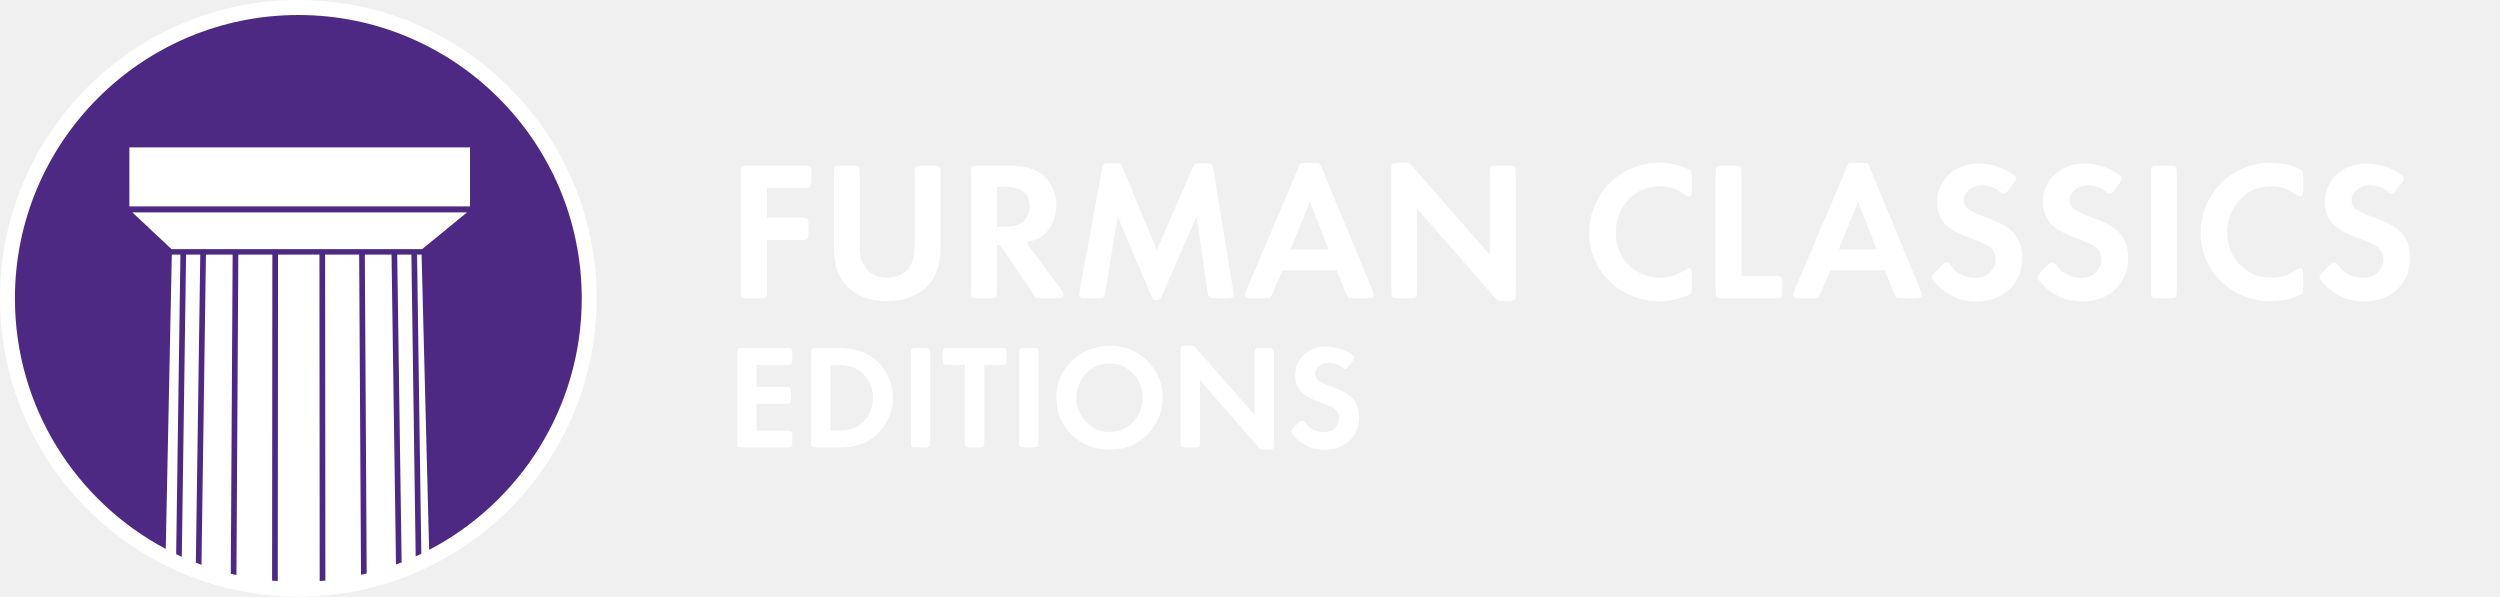
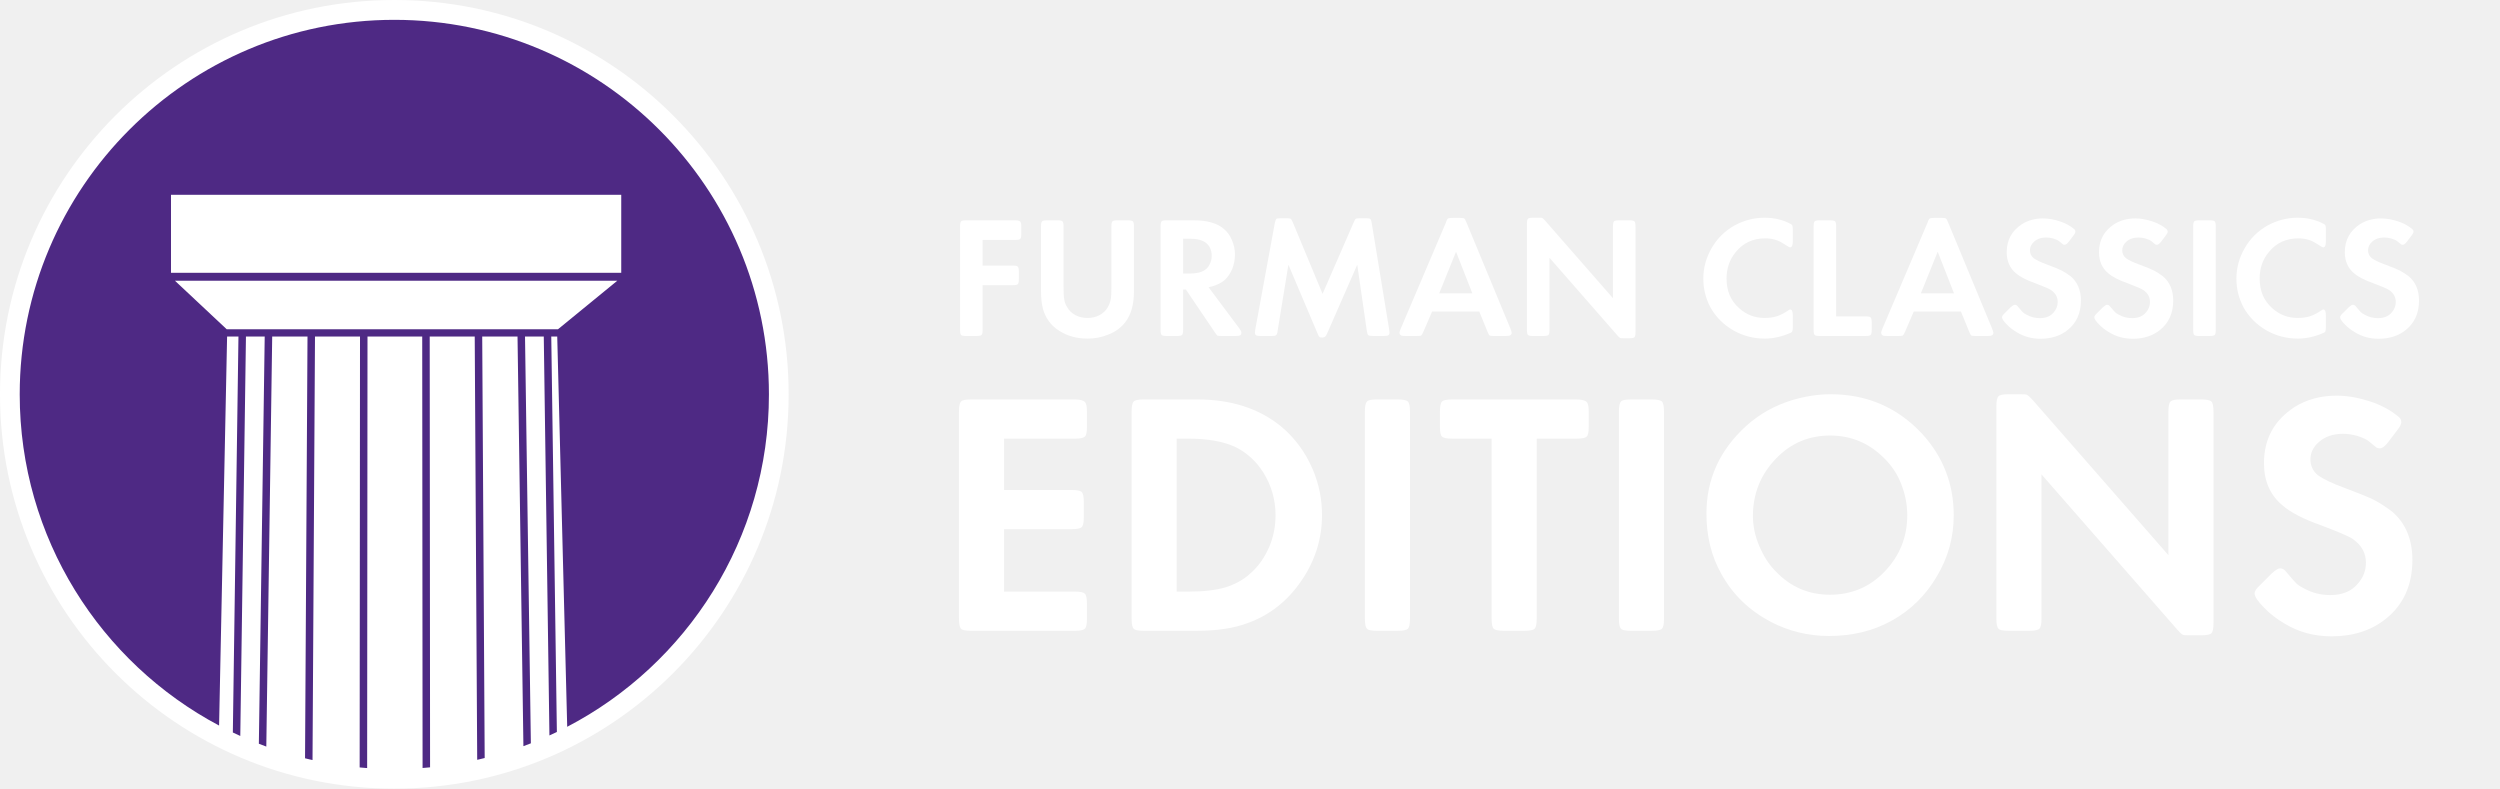
- <svg xmlns="http://www.w3.org/2000/svg" xmlns:xlink="http://www.w3.org/1999/xlink" width="100%" height="100%" viewBox="0 0 419 100" version="1.1" xml:space="preserve" style="fill-rule:evenodd;clip-rule:evenodd;stroke-linecap:round;stroke-linejoin:round;stroke-miterlimit:2;">
-   <a xlink:href="https://github.com/Furman-University-Editions" target="_blank">
-     <circle cx="50" cy="50" r="50" style="fill:#fff;" />
-     <g id="FUCLASSICS_logo_DORIC" transform="matrix(0.19,0,0,0.19,50,50)">
-       <g transform="matrix(1,0,0,1,-250,-250)">
-         <clipPath id="_clip1">
-           <rect x="0" y="0" width="500" height="500" />
-         </clipPath>
-         <g clip-path="url(#_clip1)">
+ <svg xmlns="http://www.w3.org/2000/svg" width="100%" height="100%" viewBox="0 0 317 100" version="1.1" xml:space="preserve" style="fill-rule:evenodd;clip-rule:evenodd;stroke-linecap:round;stroke-linejoin:round;stroke-miterlimit:2;">
+   <circle cx="50" cy="50" r="50" style="fill:#fff;" />
+   <g id="FUCLASSICS_logo_DORIC" transform="matrix(0.19,0,0,0.19,50,50)">
+     <g transform="matrix(1,0,0,1,-250,-250)">
+       <clipPath id="_clip1">
+         <rect x="0" y="0" width="500" height="500" />
+       </clipPath>
+       <g clip-path="url(#_clip1)">
+         <g>
          <g>
-             <g>
-               <clipPath id="_clip2">
-                 <path d="M250,0.08C387.979,0.08 500,112.101 500,250.08C500,388.059 387.979,500.08 250,500.08C112.021,500.08 0,388.059 0,250.08C0,112.101 112.021,0.08 250,0.08Z" />
-               </clipPath>
-               <g clip-path="url(#_clip2)">
-                 <path d="M334.72,211.4L338.687,487.306M306.16,211.4L307.84,499.34M271.12,211.4L271.36,503.92M352.24,211.4L356.08,482.316M166,211.4L162.033,487.306M194.56,211.4L192.88,499.34M229.6,211.4L229.36,503.92M148.48,211.4L144.64,482.316" style="fill:#4e2984;" />
-                 <path d="M334.72,211.4L338.687,487.306M306.16,211.4L307.84,499.34M271.12,211.4L271.36,503.92M352.24,211.4L356.08,482.316M166,211.4L162.033,487.306M194.56,211.4L192.88,499.34M229.6,211.4L229.36,503.92M148.48,211.4L144.64,482.316" style="fill:none;stroke:#4e2984;stroke-width:5px;" />
-               </g>
+             <clipPath id="_clip2">
+               <path d="M250,0.08C387.979,0.08 500,112.101 500,250.08C500,388.059 387.979,500.08 250,500.08C112.021,500.08 0,388.059 0,250.08C0,112.101 112.021,0.08 250,0.08Z" />
+             </clipPath>
+             <g clip-path="url(#_clip2)">
+               <path d="M334.72,211.4L338.687,487.306M306.16,211.4L307.84,499.34M271.12,211.4L271.36,503.92M352.24,211.4L356.08,482.316M166,211.4L162.033,487.306M194.56,211.4L192.88,499.34M229.6,211.4L229.36,503.92M148.48,211.4L144.64,482.316" style="fill:#4e2984;" />
+               <path d="M334.72,211.4L338.687,487.306M306.16,211.4L307.84,499.34M271.12,211.4L271.36,503.92M352.24,211.4L356.08,482.316M166,211.4L162.033,487.306M194.56,211.4L192.88,499.34M229.6,211.4L229.36,503.92M148.48,211.4L144.64,482.316" style="fill:none;stroke:#4e2984;stroke-width:5px;" />
            </g>
-             <path d="M133.05,471.055C53.934,429.062 0,345.82 0,250.08C0,112.101 112.021,0.08 250,0.08C387.979,0.08 500,112.101 500,250.08C500,346.454 445.35,430.164 365.375,471.884L358.72,211.424L138.4,211.424L133.05,471.055ZM398.8,174.2L103.6,174.2L138.16,206.6L359.2,206.6L398.8,174.2ZM401.44,116.84L100.96,116.84L100.96,168.92L401.44,168.92L401.44,116.84Z" style="fill:#4e2984;" />
          </g>
+           <path d="M133.05,471.055C53.934,429.062 0,345.82 0,250.08C0,112.101 112.021,0.08 250,0.08C387.979,0.08 500,112.101 500,250.08C500,346.454 445.35,430.164 365.375,471.884L358.72,211.424L138.4,211.424L133.05,471.055ZM398.8,174.2L103.6,174.2L138.16,206.6L359.2,206.6L398.8,174.2ZM401.44,116.84L100.96,116.84L100.96,168.92L401.44,168.92L401.44,116.84Z" style="fill:#4e2984;" />
        </g>
      </g>
    </g>
-   </a>
-   <g transform="matrix(1,0,0,1,-1.36336,8.01628)">
-     <g transform="matrix(33.3333,0,0,33.3333,123,41.9837)">
+   </g>
+   <g transform="matrix(1.05544,0,0,1.05544,-11.6087,-8.2999)">
+     <g transform="matrix(20.8333,0,0,20.8333,124.736,48.2297)">
      <path d="M0.207,-0.554L0.207,-0.406L0.381,-0.406C0.397,-0.406 0.406,-0.404 0.41,-0.4C0.414,-0.396 0.416,-0.386 0.416,-0.371L0.416,-0.328C0.416,-0.312 0.414,-0.303 0.41,-0.299C0.406,-0.295 0.397,-0.293 0.381,-0.293L0.207,-0.293L0.207,-0.034C0.207,-0.019 0.205,-0.01 0.201,-0.006C0.197,-0.002 0.187,0 0.172,0L0.111,0C0.096,0 0.086,-0.002 0.083,-0.006C0.079,-0.01 0.077,-0.019 0.077,-0.034L0.077,-0.632C0.077,-0.647 0.079,-0.657 0.083,-0.661C0.086,-0.665 0.096,-0.667 0.111,-0.667L0.396,-0.667C0.41,-0.667 0.42,-0.664 0.424,-0.66C0.428,-0.656 0.43,-0.647 0.43,-0.632L0.43,-0.588C0.43,-0.573 0.428,-0.563 0.424,-0.56C0.42,-0.556 0.411,-0.554 0.396,-0.554L0.207,-0.554Z" style="fill:#fff;fill-rule:nonzero;" />
    </g>
-     <g transform="matrix(33.3333,0,0,33.3333,138.56,41.9837)">
+     <g transform="matrix(20.8333,0,0,20.8333,134.461,48.2297)">
      <path d="M0.207,-0.632L0.207,-0.285C0.207,-0.251 0.208,-0.226 0.211,-0.211C0.213,-0.195 0.219,-0.18 0.228,-0.166C0.239,-0.146 0.255,-0.131 0.276,-0.12C0.297,-0.109 0.32,-0.104 0.345,-0.104C0.37,-0.104 0.393,-0.109 0.414,-0.12C0.434,-0.131 0.451,-0.146 0.462,-0.166C0.47,-0.18 0.476,-0.195 0.479,-0.211C0.482,-0.226 0.483,-0.251 0.483,-0.285L0.483,-0.632C0.483,-0.647 0.485,-0.657 0.489,-0.661C0.493,-0.665 0.502,-0.667 0.517,-0.667L0.578,-0.667C0.593,-0.667 0.603,-0.665 0.607,-0.661C0.611,-0.657 0.613,-0.647 0.613,-0.632L0.613,-0.259C0.613,-0.183 0.597,-0.124 0.564,-0.081C0.539,-0.048 0.505,-0.023 0.462,-0.007C0.425,0.008 0.386,0.015 0.345,0.015C0.283,0.015 0.229,0 0.182,-0.03C0.134,-0.06 0.103,-0.103 0.088,-0.157C0.081,-0.185 0.077,-0.219 0.077,-0.259L0.077,-0.632C0.077,-0.647 0.079,-0.657 0.083,-0.661C0.086,-0.665 0.096,-0.667 0.111,-0.667L0.172,-0.667C0.187,-0.667 0.197,-0.665 0.201,-0.661C0.205,-0.657 0.207,-0.647 0.207,-0.632Z" style="fill:#fff;fill-rule:nonzero;" />
    </g>
-     <g transform="matrix(33.3333,0,0,33.3333,161.542,41.9837)">
+     <g transform="matrix(20.8333,0,0,20.8333,148.825,48.2297)">
      <path d="M0.354,-0.281L0.531,-0.044C0.539,-0.033 0.543,-0.025 0.543,-0.02C0.543,-0.012 0.541,-0.007 0.536,-0.004C0.53,-0.001 0.521,0 0.509,0L0.428,0C0.415,0 0.407,-0.001 0.405,-0.002C0.402,-0.004 0.397,-0.01 0.39,-0.021L0.223,-0.268L0.207,-0.268L0.207,-0.035C0.207,-0.019 0.205,-0.01 0.201,-0.006C0.197,-0.002 0.187,0 0.172,0L0.111,0C0.096,0 0.086,-0.002 0.083,-0.006C0.079,-0.01 0.077,-0.019 0.077,-0.035L0.077,-0.632C0.077,-0.647 0.079,-0.657 0.083,-0.661C0.086,-0.665 0.096,-0.667 0.111,-0.667L0.27,-0.667C0.345,-0.667 0.402,-0.651 0.44,-0.619C0.46,-0.603 0.477,-0.581 0.488,-0.554C0.5,-0.527 0.506,-0.499 0.506,-0.469C0.506,-0.44 0.5,-0.412 0.49,-0.386C0.479,-0.36 0.464,-0.339 0.446,-0.322C0.422,-0.302 0.391,-0.289 0.354,-0.281ZM0.207,-0.36L0.244,-0.36C0.283,-0.36 0.313,-0.367 0.333,-0.381C0.345,-0.389 0.354,-0.4 0.361,-0.415C0.368,-0.429 0.372,-0.445 0.372,-0.461C0.372,-0.494 0.361,-0.519 0.34,-0.536C0.319,-0.553 0.287,-0.561 0.246,-0.561L0.207,-0.561L0.207,-0.36Z" style="fill:#fff;fill-rule:nonzero;" />
    </g>
-     <g transform="matrix(33.3333,0,0,33.3333,180.715,41.9837)">
+     <g transform="matrix(20.8333,0,0,20.8333,160.808,48.2297)">
      <path d="M0.436,-0.243L0.615,-0.654C0.62,-0.667 0.625,-0.674 0.628,-0.676C0.631,-0.678 0.64,-0.679 0.653,-0.679L0.684,-0.679C0.698,-0.679 0.707,-0.678 0.711,-0.675C0.715,-0.671 0.718,-0.663 0.72,-0.648L0.82,-0.038C0.821,-0.028 0.822,-0.022 0.822,-0.02C0.822,-0.012 0.82,-0.007 0.815,-0.004C0.81,-0.001 0.801,0 0.788,0L0.727,0C0.712,0 0.703,-0.002 0.699,-0.005C0.696,-0.008 0.693,-0.017 0.691,-0.031L0.636,-0.411L0.463,-0.016C0.462,-0.014 0.461,-0.011 0.459,-0.008C0.455,0.003 0.446,0.009 0.434,0.009C0.426,0.009 0.42,0.008 0.418,0.005C0.415,0.003 0.411,-0.005 0.406,-0.017L0.239,-0.411L0.177,-0.031C0.177,-0.027 0.176,-0.024 0.176,-0.022C0.174,-0.013 0.171,-0.007 0.167,-0.004C0.163,-0.001 0.154,0 0.141,0L0.08,0C0.067,0 0.058,-0.001 0.053,-0.004C0.048,-0.007 0.046,-0.012 0.046,-0.02C0.046,-0.023 0.047,-0.029 0.048,-0.038L0.16,-0.648C0.163,-0.663 0.166,-0.671 0.169,-0.675C0.173,-0.678 0.182,-0.679 0.197,-0.679L0.227,-0.679C0.24,-0.679 0.249,-0.678 0.252,-0.676C0.255,-0.674 0.26,-0.667 0.265,-0.654L0.436,-0.243Z" style="fill:#fff;fill-rule:nonzero;" />
    </g>
-     <g transform="matrix(33.3333,0,0,33.3333,209.637,41.9837)">
+     <g transform="matrix(20.8333,0,0,20.8333,178.884,48.2297)">
      <path d="M0.472,-0.141L0.2,-0.141L0.15,-0.025C0.145,-0.013 0.14,-0.005 0.137,-0.003C0.134,-0.001 0.126,0 0.112,0L0.046,0C0.035,0 0.027,-0.001 0.023,-0.002C0.016,-0.006 0.012,-0.011 0.012,-0.019C0.012,-0.023 0.014,-0.03 0.019,-0.042L0.28,-0.655C0.281,-0.659 0.282,-0.661 0.283,-0.664C0.286,-0.671 0.289,-0.676 0.293,-0.678C0.297,-0.68 0.305,-0.681 0.318,-0.681L0.36,-0.681C0.374,-0.681 0.382,-0.68 0.386,-0.677C0.389,-0.675 0.393,-0.667 0.398,-0.655L0.652,-0.042C0.656,-0.03 0.659,-0.023 0.659,-0.019C0.659,-0.012 0.656,-0.007 0.651,-0.004C0.646,-0.001 0.637,0 0.625,0L0.557,0C0.543,0 0.535,-0.001 0.531,-0.003C0.528,-0.006 0.524,-0.013 0.519,-0.026L0.472,-0.141ZM0.432,-0.246L0.338,-0.486L0.241,-0.246L0.432,-0.246Z" style="fill:#fff;fill-rule:nonzero;" />
    </g>
-     <g transform="matrix(33.3333,0,0,33.3333,231.968,41.9837)">
+     <g transform="matrix(20.8333,0,0,20.8333,192.841,48.2297)">
      <path d="M0.573,-0.218L0.573,-0.632C0.573,-0.647 0.575,-0.657 0.579,-0.661C0.583,-0.665 0.592,-0.667 0.607,-0.667L0.668,-0.667C0.683,-0.667 0.693,-0.665 0.697,-0.661C0.701,-0.657 0.703,-0.647 0.703,-0.632L0.703,-0.021C0.703,-0.006 0.701,0.003 0.697,0.007C0.693,0.011 0.683,0.013 0.668,0.013L0.636,0.013C0.624,0.013 0.616,0.013 0.614,0.011C0.611,0.01 0.606,0.005 0.598,-0.004L0.207,-0.451L0.207,-0.035C0.207,-0.019 0.205,-0.01 0.201,-0.006C0.197,-0.002 0.187,0 0.172,0L0.111,0C0.096,0 0.086,-0.002 0.083,-0.006C0.079,-0.01 0.077,-0.019 0.077,-0.035L0.077,-0.647C0.077,-0.663 0.079,-0.672 0.083,-0.676C0.086,-0.68 0.096,-0.682 0.111,-0.682L0.144,-0.682C0.156,-0.682 0.163,-0.682 0.166,-0.68C0.168,-0.679 0.174,-0.674 0.182,-0.665L0.573,-0.218Z" style="fill:#fff;fill-rule:nonzero;" />
    </g>
-     <g transform="matrix(33.3333,0,0,33.3333,266.278,41.9837)">
+     <g transform="matrix(20.8333,0,0,20.8333,214.739,48.2297)">
      <path d="M0.559,-0.614L0.559,-0.545C0.559,-0.523 0.554,-0.511 0.543,-0.511C0.54,-0.511 0.528,-0.518 0.506,-0.532C0.475,-0.553 0.44,-0.563 0.4,-0.563C0.33,-0.563 0.273,-0.537 0.23,-0.484C0.195,-0.442 0.177,-0.391 0.177,-0.331C0.177,-0.26 0.201,-0.203 0.25,-0.16C0.292,-0.122 0.341,-0.104 0.396,-0.104C0.422,-0.104 0.446,-0.107 0.468,-0.114C0.489,-0.121 0.51,-0.132 0.532,-0.147C0.537,-0.151 0.541,-0.153 0.544,-0.153C0.554,-0.153 0.559,-0.141 0.559,-0.118L0.559,-0.051C0.559,-0.04 0.558,-0.034 0.557,-0.031C0.557,-0.027 0.555,-0.024 0.551,-0.021C0.55,-0.02 0.547,-0.018 0.543,-0.017C0.493,0.005 0.444,0.015 0.396,0.015C0.334,0.015 0.276,0 0.222,-0.029C0.161,-0.063 0.115,-0.109 0.083,-0.167C0.057,-0.217 0.043,-0.271 0.043,-0.33C0.043,-0.393 0.059,-0.451 0.09,-0.505C0.122,-0.562 0.167,-0.606 0.224,-0.638C0.278,-0.667 0.335,-0.682 0.396,-0.682C0.45,-0.682 0.499,-0.671 0.543,-0.648C0.55,-0.645 0.555,-0.641 0.556,-0.638C0.558,-0.634 0.559,-0.626 0.559,-0.614Z" style="fill:#fff;fill-rule:nonzero;" />
    </g>
-     <g transform="matrix(33.3333,0,0,33.3333,286.346,41.9837)">
+     <g transform="matrix(20.8333,0,0,20.8333,227.282,48.2297)">
      <path d="M0.207,-0.113L0.377,-0.113C0.393,-0.113 0.402,-0.111 0.406,-0.107C0.41,-0.103 0.412,-0.093 0.412,-0.078L0.412,-0.035C0.412,-0.019 0.41,-0.01 0.406,-0.006C0.402,-0.002 0.393,0 0.377,0L0.111,0C0.096,0 0.086,-0.002 0.083,-0.006C0.079,-0.01 0.077,-0.019 0.077,-0.035L0.077,-0.632C0.077,-0.647 0.079,-0.657 0.083,-0.661C0.086,-0.665 0.096,-0.667 0.111,-0.667L0.172,-0.667C0.187,-0.667 0.197,-0.665 0.201,-0.661C0.205,-0.657 0.207,-0.647 0.207,-0.632L0.207,-0.113Z" style="fill:#fff;fill-rule:nonzero;" />
    </g>
-     <g transform="matrix(33.3333,0,0,33.3333,301.499,41.9837)">
+     <g transform="matrix(20.8333,0,0,20.8333,236.752,48.2297)">
      <path d="M0.472,-0.141L0.2,-0.141L0.15,-0.025C0.145,-0.013 0.14,-0.005 0.137,-0.003C0.134,-0.001 0.126,0 0.112,0L0.046,0C0.035,0 0.027,-0.001 0.023,-0.002C0.016,-0.006 0.012,-0.011 0.012,-0.019C0.012,-0.023 0.014,-0.03 0.019,-0.042L0.28,-0.655C0.281,-0.659 0.282,-0.661 0.283,-0.664C0.286,-0.671 0.289,-0.676 0.293,-0.678C0.297,-0.68 0.305,-0.681 0.318,-0.681L0.36,-0.681C0.374,-0.681 0.382,-0.68 0.386,-0.677C0.389,-0.675 0.393,-0.667 0.398,-0.655L0.652,-0.042C0.656,-0.03 0.659,-0.023 0.659,-0.019C0.659,-0.012 0.656,-0.007 0.651,-0.004C0.646,-0.001 0.637,0 0.625,0L0.557,0C0.543,0 0.535,-0.001 0.531,-0.003C0.528,-0.006 0.524,-0.013 0.519,-0.026L0.472,-0.141ZM0.432,-0.246L0.338,-0.486L0.241,-0.246L0.432,-0.246Z" style="fill:#fff;fill-rule:nonzero;" />
    </g>
-     <g transform="matrix(33.3333,0,0,33.3333,323.83,41.9837)">
+     <g transform="matrix(20.8333,0,0,20.8333,250.709,48.2297)">
      <path d="M0.45,-0.578L0.425,-0.545C0.415,-0.532 0.407,-0.526 0.4,-0.526C0.396,-0.526 0.393,-0.527 0.391,-0.528C0.388,-0.53 0.381,-0.536 0.369,-0.546C0.362,-0.552 0.35,-0.557 0.335,-0.562C0.32,-0.566 0.307,-0.568 0.294,-0.568C0.265,-0.568 0.242,-0.56 0.224,-0.544C0.208,-0.53 0.2,-0.513 0.2,-0.494C0.2,-0.476 0.207,-0.461 0.221,-0.449C0.236,-0.438 0.262,-0.425 0.301,-0.411C0.338,-0.397 0.366,-0.386 0.384,-0.377C0.403,-0.367 0.419,-0.356 0.435,-0.344C0.474,-0.311 0.494,-0.264 0.494,-0.204C0.494,-0.132 0.468,-0.075 0.418,-0.035C0.376,-0.001 0.323,0.016 0.261,0.016C0.211,0.016 0.166,0.004 0.125,-0.021C0.103,-0.034 0.083,-0.049 0.066,-0.067C0.048,-0.085 0.039,-0.099 0.039,-0.108C0.039,-0.114 0.044,-0.122 0.055,-0.132L0.088,-0.165C0.099,-0.175 0.107,-0.18 0.112,-0.18C0.119,-0.18 0.125,-0.177 0.13,-0.17C0.145,-0.152 0.155,-0.141 0.159,-0.137C0.163,-0.133 0.17,-0.128 0.18,-0.123C0.205,-0.109 0.23,-0.103 0.257,-0.103C0.291,-0.103 0.317,-0.113 0.336,-0.135C0.352,-0.153 0.36,-0.173 0.36,-0.196C0.36,-0.224 0.348,-0.246 0.323,-0.264C0.312,-0.272 0.281,-0.285 0.231,-0.304C0.18,-0.322 0.143,-0.341 0.119,-0.362C0.084,-0.391 0.066,-0.432 0.066,-0.483C0.066,-0.554 0.096,-0.607 0.154,-0.645C0.189,-0.667 0.23,-0.678 0.275,-0.678C0.307,-0.678 0.339,-0.672 0.373,-0.661C0.406,-0.65 0.433,-0.635 0.454,-0.617C0.46,-0.613 0.462,-0.607 0.462,-0.601C0.462,-0.596 0.458,-0.588 0.45,-0.578Z" style="fill:#fff;fill-rule:nonzero;" />
    </g>
-     <g transform="matrix(33.3333,0,0,33.3333,341.571,41.9837)">
+     <g transform="matrix(20.8333,0,0,20.8333,261.797,48.2297)">
      <path d="M0.45,-0.578L0.425,-0.545C0.415,-0.532 0.407,-0.526 0.4,-0.526C0.396,-0.526 0.393,-0.527 0.391,-0.528C0.388,-0.53 0.381,-0.536 0.369,-0.546C0.362,-0.552 0.35,-0.557 0.335,-0.562C0.32,-0.566 0.307,-0.568 0.294,-0.568C0.265,-0.568 0.242,-0.56 0.224,-0.544C0.208,-0.53 0.2,-0.513 0.2,-0.494C0.2,-0.476 0.207,-0.461 0.221,-0.449C0.236,-0.438 0.262,-0.425 0.301,-0.411C0.338,-0.397 0.366,-0.386 0.384,-0.377C0.403,-0.367 0.419,-0.356 0.435,-0.344C0.474,-0.311 0.494,-0.264 0.494,-0.204C0.494,-0.132 0.468,-0.075 0.418,-0.035C0.376,-0.001 0.323,0.016 0.261,0.016C0.211,0.016 0.166,0.004 0.125,-0.021C0.103,-0.034 0.083,-0.049 0.066,-0.067C0.048,-0.085 0.039,-0.099 0.039,-0.108C0.039,-0.114 0.044,-0.122 0.055,-0.132L0.088,-0.165C0.099,-0.175 0.107,-0.18 0.112,-0.18C0.119,-0.18 0.125,-0.177 0.13,-0.17C0.145,-0.152 0.155,-0.141 0.159,-0.137C0.163,-0.133 0.17,-0.128 0.18,-0.123C0.205,-0.109 0.23,-0.103 0.257,-0.103C0.291,-0.103 0.317,-0.113 0.336,-0.135C0.352,-0.153 0.36,-0.173 0.36,-0.196C0.36,-0.224 0.348,-0.246 0.323,-0.264C0.312,-0.272 0.281,-0.285 0.231,-0.304C0.18,-0.322 0.143,-0.341 0.119,-0.362C0.084,-0.391 0.066,-0.432 0.066,-0.483C0.066,-0.554 0.096,-0.607 0.154,-0.645C0.189,-0.667 0.23,-0.678 0.275,-0.678C0.307,-0.678 0.339,-0.672 0.373,-0.661C0.406,-0.65 0.433,-0.635 0.454,-0.617C0.46,-0.613 0.462,-0.607 0.462,-0.601C0.462,-0.596 0.458,-0.588 0.45,-0.578Z" style="fill:#fff;fill-rule:nonzero;" />
    </g>
-     <g transform="matrix(33.3333,0,0,33.3333,359.312,41.9837)">
+     <g transform="matrix(20.8333,0,0,20.8333,272.885,48.2297)">
      <path d="M0.207,-0.632L0.207,-0.035C0.207,-0.019 0.205,-0.01 0.201,-0.006C0.197,-0.002 0.187,0 0.172,0L0.111,0C0.096,0 0.086,-0.002 0.083,-0.006C0.079,-0.01 0.077,-0.019 0.077,-0.035L0.077,-0.632C0.077,-0.647 0.079,-0.657 0.083,-0.661C0.086,-0.665 0.096,-0.667 0.111,-0.667L0.172,-0.667C0.187,-0.667 0.197,-0.665 0.201,-0.661C0.205,-0.657 0.207,-0.647 0.207,-0.632Z" style="fill:#fff;fill-rule:nonzero;" />
    </g>
-     <g transform="matrix(33.3333,0,0,33.3333,368.752,41.9837)">
+     <g transform="matrix(20.8333,0,0,20.8333,278.785,48.2297)">
      <path d="M0.559,-0.614L0.559,-0.545C0.559,-0.523 0.554,-0.511 0.543,-0.511C0.54,-0.511 0.528,-0.518 0.506,-0.532C0.475,-0.553 0.44,-0.563 0.4,-0.563C0.33,-0.563 0.273,-0.537 0.23,-0.484C0.195,-0.442 0.177,-0.391 0.177,-0.331C0.177,-0.26 0.201,-0.203 0.25,-0.16C0.292,-0.122 0.341,-0.104 0.396,-0.104C0.422,-0.104 0.446,-0.107 0.468,-0.114C0.489,-0.121 0.51,-0.132 0.532,-0.147C0.537,-0.151 0.541,-0.153 0.544,-0.153C0.554,-0.153 0.559,-0.141 0.559,-0.118L0.559,-0.051C0.559,-0.04 0.558,-0.034 0.557,-0.031C0.557,-0.027 0.555,-0.024 0.551,-0.021C0.55,-0.02 0.547,-0.018 0.543,-0.017C0.493,0.005 0.444,0.015 0.396,0.015C0.334,0.015 0.276,0 0.222,-0.029C0.161,-0.063 0.115,-0.109 0.083,-0.167C0.057,-0.217 0.043,-0.271 0.043,-0.33C0.043,-0.393 0.059,-0.451 0.09,-0.505C0.122,-0.562 0.167,-0.606 0.224,-0.638C0.278,-0.667 0.335,-0.682 0.396,-0.682C0.45,-0.682 0.499,-0.671 0.543,-0.648C0.55,-0.645 0.555,-0.641 0.556,-0.638C0.558,-0.634 0.559,-0.626 0.559,-0.614Z" style="fill:#fff;fill-rule:nonzero;" />
    </g>
-     <g transform="matrix(33.3333,0,0,33.3333,388.82,41.9837)">
+     <g transform="matrix(20.8333,0,0,20.8333,291.328,48.2297)">
      <path d="M0.45,-0.578L0.425,-0.545C0.415,-0.532 0.407,-0.526 0.4,-0.526C0.396,-0.526 0.393,-0.527 0.391,-0.528C0.388,-0.53 0.381,-0.536 0.369,-0.546C0.362,-0.552 0.35,-0.557 0.335,-0.562C0.32,-0.566 0.307,-0.568 0.294,-0.568C0.265,-0.568 0.242,-0.56 0.224,-0.544C0.208,-0.53 0.2,-0.513 0.2,-0.494C0.2,-0.476 0.207,-0.461 0.221,-0.449C0.236,-0.438 0.262,-0.425 0.301,-0.411C0.338,-0.397 0.366,-0.386 0.384,-0.377C0.403,-0.367 0.419,-0.356 0.435,-0.344C0.474,-0.311 0.494,-0.264 0.494,-0.204C0.494,-0.132 0.468,-0.075 0.418,-0.035C0.376,-0.001 0.323,0.016 0.261,0.016C0.211,0.016 0.166,0.004 0.125,-0.021C0.103,-0.034 0.083,-0.049 0.066,-0.067C0.048,-0.085 0.039,-0.099 0.039,-0.108C0.039,-0.114 0.044,-0.122 0.055,-0.132L0.088,-0.165C0.099,-0.175 0.107,-0.18 0.112,-0.18C0.119,-0.18 0.125,-0.177 0.13,-0.17C0.145,-0.152 0.155,-0.141 0.159,-0.137C0.163,-0.133 0.17,-0.128 0.18,-0.123C0.205,-0.109 0.23,-0.103 0.257,-0.103C0.291,-0.103 0.317,-0.113 0.336,-0.135C0.352,-0.153 0.36,-0.173 0.36,-0.196C0.36,-0.224 0.348,-0.246 0.323,-0.264C0.312,-0.272 0.281,-0.285 0.231,-0.304C0.18,-0.322 0.143,-0.341 0.119,-0.362C0.084,-0.391 0.066,-0.432 0.066,-0.483C0.066,-0.554 0.096,-0.607 0.154,-0.645C0.189,-0.667 0.23,-0.678 0.275,-0.678C0.307,-0.678 0.339,-0.672 0.373,-0.661C0.406,-0.65 0.433,-0.635 0.454,-0.617C0.46,-0.613 0.462,-0.607 0.462,-0.601C0.462,-0.596 0.458,-0.588 0.45,-0.578Z" style="fill:#fff;fill-rule:nonzero;" />
    </g>
-     <g transform="matrix(25,0,0,25,123,66.9837)">
+     <g transform="matrix(41.6667,0,0,41.6667,123,83.6463)">
      <path d="M0.207,-0.554L0.207,-0.406L0.402,-0.406C0.417,-0.406 0.427,-0.404 0.431,-0.4C0.435,-0.396 0.437,-0.386 0.437,-0.371L0.437,-0.328C0.437,-0.312 0.435,-0.303 0.431,-0.299C0.427,-0.295 0.417,-0.293 0.402,-0.293L0.207,-0.293L0.207,-0.113L0.412,-0.113C0.427,-0.113 0.436,-0.111 0.44,-0.107C0.444,-0.103 0.446,-0.093 0.446,-0.078L0.446,-0.035C0.446,-0.019 0.444,-0.01 0.44,-0.006C0.436,-0.002 0.427,0 0.412,0L0.111,0C0.096,0 0.086,-0.002 0.083,-0.006C0.079,-0.01 0.077,-0.019 0.077,-0.035L0.077,-0.632C0.077,-0.647 0.079,-0.657 0.083,-0.661C0.086,-0.665 0.096,-0.667 0.111,-0.667L0.412,-0.667C0.426,-0.667 0.436,-0.664 0.44,-0.66C0.444,-0.656 0.446,-0.647 0.446,-0.632L0.446,-0.588C0.446,-0.573 0.444,-0.563 0.44,-0.56C0.436,-0.556 0.427,-0.554 0.412,-0.554L0.207,-0.554Z" style="fill:#fff;fill-rule:nonzero;" />
    </g>
-     <g transform="matrix(25,0,0,25,135.366,66.9837)">
+     <g transform="matrix(41.6667,0,0,41.6667,143.742,83.6463)">
      <path d="M0.077,-0.035L0.077,-0.632C0.077,-0.647 0.079,-0.657 0.083,-0.661C0.086,-0.665 0.096,-0.667 0.111,-0.667L0.267,-0.667C0.364,-0.667 0.444,-0.641 0.507,-0.59C0.547,-0.557 0.578,-0.515 0.599,-0.466C0.617,-0.424 0.626,-0.38 0.626,-0.334C0.626,-0.265 0.606,-0.202 0.567,-0.145C0.527,-0.086 0.475,-0.045 0.411,-0.022C0.371,-0.007 0.322,0 0.266,0L0.111,0C0.096,0 0.086,-0.002 0.083,-0.006C0.079,-0.01 0.077,-0.019 0.077,-0.035ZM0.207,-0.113L0.241,-0.113C0.284,-0.113 0.319,-0.117 0.347,-0.125C0.375,-0.134 0.4,-0.147 0.42,-0.166C0.443,-0.186 0.46,-0.211 0.473,-0.24C0.486,-0.27 0.492,-0.301 0.492,-0.333C0.492,-0.378 0.48,-0.419 0.457,-0.456C0.435,-0.491 0.407,-0.515 0.374,-0.531C0.34,-0.546 0.296,-0.554 0.241,-0.554L0.207,-0.554L0.207,-0.113Z" style="fill:#fff;fill-rule:nonzero;" />
    </g>
-     <g transform="matrix(25,0,0,25,152.102,66.9837)">
+     <g transform="matrix(41.6667,0,0,41.6667,171.768,83.6463)">
      <path d="M0.207,-0.632L0.207,-0.035C0.207,-0.019 0.205,-0.01 0.201,-0.006C0.197,-0.002 0.187,0 0.172,0L0.111,0C0.096,0 0.086,-0.002 0.083,-0.006C0.079,-0.01 0.077,-0.019 0.077,-0.035L0.077,-0.632C0.077,-0.647 0.079,-0.657 0.083,-0.661C0.086,-0.665 0.096,-0.667 0.111,-0.667L0.172,-0.667C0.187,-0.667 0.197,-0.665 0.201,-0.661C0.205,-0.657 0.207,-0.647 0.207,-0.632Z" style="fill:#fff;fill-rule:nonzero;" />
    </g>
-     <g transform="matrix(25,0,0,25,159.182,66.9837)">
+     <g transform="matrix(41.6667,0,0,41.6667,183.701,83.6463)">
      <path d="M0.156,-0.554L0.042,-0.554C0.026,-0.554 0.017,-0.556 0.013,-0.56C0.009,-0.563 0.007,-0.573 0.007,-0.588L0.007,-0.632C0.007,-0.647 0.009,-0.657 0.013,-0.661C0.017,-0.665 0.026,-0.667 0.042,-0.667L0.401,-0.667C0.416,-0.667 0.426,-0.664 0.43,-0.66C0.434,-0.656 0.436,-0.647 0.436,-0.632L0.436,-0.588C0.436,-0.573 0.434,-0.563 0.43,-0.56C0.426,-0.556 0.417,-0.554 0.401,-0.554L0.286,-0.554L0.286,-0.035C0.286,-0.019 0.284,-0.01 0.28,-0.006C0.276,-0.002 0.267,0 0.251,0L0.191,0C0.176,0 0.166,-0.002 0.162,-0.006C0.158,-0.01 0.156,-0.019 0.156,-0.035L0.156,-0.554Z" style="fill:#fff;fill-rule:nonzero;" />
    </g>
-     <g transform="matrix(25,0,0,25,170.253,66.9837)">
+     <g transform="matrix(41.6667,0,0,41.6667,202.286,83.6463)">
      <path d="M0.207,-0.632L0.207,-0.035C0.207,-0.019 0.205,-0.01 0.201,-0.006C0.197,-0.002 0.187,0 0.172,0L0.111,0C0.096,0 0.086,-0.002 0.083,-0.006C0.079,-0.01 0.077,-0.019 0.077,-0.035L0.077,-0.632C0.077,-0.647 0.079,-0.657 0.083,-0.661C0.086,-0.665 0.096,-0.667 0.111,-0.667L0.172,-0.667C0.187,-0.667 0.197,-0.665 0.201,-0.661C0.205,-0.657 0.207,-0.647 0.207,-0.632Z" style="fill:#fff;fill-rule:nonzero;" />
    </g>
-     <g transform="matrix(25,0,0,25,177.333,66.9837)">
+     <g transform="matrix(41.6667,0,0,41.6667,214.219,83.6463)">
      <path d="M0.401,-0.682C0.506,-0.682 0.593,-0.644 0.663,-0.57C0.725,-0.503 0.756,-0.424 0.756,-0.333C0.756,-0.27 0.74,-0.212 0.708,-0.158C0.676,-0.103 0.632,-0.059 0.575,-0.028C0.522,0.001 0.462,0.015 0.396,0.015C0.336,0.015 0.28,0.001 0.228,-0.026C0.166,-0.059 0.119,-0.104 0.086,-0.164C0.057,-0.215 0.043,-0.273 0.043,-0.338C0.043,-0.437 0.081,-0.521 0.158,-0.591C0.197,-0.626 0.241,-0.65 0.29,-0.665C0.327,-0.676 0.364,-0.682 0.401,-0.682ZM0.4,-0.563C0.338,-0.563 0.286,-0.541 0.243,-0.496C0.199,-0.45 0.177,-0.395 0.177,-0.331C0.177,-0.302 0.183,-0.274 0.195,-0.245C0.207,-0.217 0.222,-0.192 0.243,-0.171C0.286,-0.126 0.338,-0.104 0.399,-0.104C0.461,-0.104 0.514,-0.126 0.557,-0.171C0.6,-0.216 0.622,-0.27 0.622,-0.333C0.622,-0.364 0.616,-0.394 0.605,-0.422C0.594,-0.451 0.578,-0.475 0.557,-0.496C0.513,-0.541 0.46,-0.563 0.4,-0.563Z" style="fill:#fff;fill-rule:nonzero;" />
    </g>
-     <g transform="matrix(25,0,0,25,197.304,66.9837)">
+     <g transform="matrix(41.6667,0,0,41.6667,247.636,83.6463)">
      <path d="M0.573,-0.218L0.573,-0.632C0.573,-0.647 0.575,-0.657 0.579,-0.661C0.583,-0.665 0.592,-0.667 0.607,-0.667L0.668,-0.667C0.683,-0.667 0.693,-0.665 0.697,-0.661C0.701,-0.657 0.703,-0.647 0.703,-0.632L0.703,-0.021C0.703,-0.006 0.701,0.003 0.697,0.007C0.693,0.011 0.683,0.013 0.668,0.013L0.636,0.013C0.624,0.013 0.616,0.013 0.614,0.011C0.611,0.01 0.606,0.005 0.598,-0.004L0.207,-0.451L0.207,-0.035C0.207,-0.019 0.205,-0.01 0.201,-0.006C0.197,-0.002 0.187,0 0.172,0L0.111,0C0.096,0 0.086,-0.002 0.083,-0.006C0.079,-0.01 0.077,-0.019 0.077,-0.035L0.077,-0.647C0.077,-0.663 0.079,-0.672 0.083,-0.676C0.086,-0.68 0.096,-0.682 0.111,-0.682L0.144,-0.682C0.156,-0.682 0.163,-0.682 0.166,-0.68C0.168,-0.679 0.174,-0.674 0.182,-0.665L0.573,-0.218Z" style="fill:#fff;fill-rule:nonzero;" />
    </g>
-     <g transform="matrix(25,0,0,25,216.787,66.9837)">
+     <g transform="matrix(41.6667,0,0,41.6667,280.24,83.6463)">
      <path d="M0.45,-0.578L0.425,-0.545C0.415,-0.532 0.407,-0.526 0.4,-0.526C0.396,-0.526 0.393,-0.527 0.391,-0.528C0.388,-0.53 0.381,-0.536 0.369,-0.546C0.362,-0.552 0.35,-0.557 0.335,-0.562C0.32,-0.566 0.307,-0.568 0.294,-0.568C0.265,-0.568 0.242,-0.56 0.224,-0.544C0.208,-0.53 0.2,-0.513 0.2,-0.494C0.2,-0.476 0.207,-0.461 0.221,-0.449C0.236,-0.438 0.262,-0.425 0.301,-0.411C0.338,-0.397 0.366,-0.386 0.384,-0.377C0.403,-0.367 0.419,-0.356 0.435,-0.344C0.474,-0.311 0.494,-0.264 0.494,-0.204C0.494,-0.132 0.468,-0.075 0.418,-0.035C0.376,-0.001 0.323,0.016 0.261,0.016C0.211,0.016 0.166,0.004 0.125,-0.021C0.103,-0.034 0.083,-0.049 0.066,-0.067C0.048,-0.085 0.039,-0.099 0.039,-0.108C0.039,-0.114 0.044,-0.122 0.055,-0.132L0.088,-0.165C0.099,-0.175 0.107,-0.18 0.112,-0.18C0.119,-0.18 0.125,-0.177 0.13,-0.17C0.145,-0.152 0.155,-0.141 0.159,-0.137C0.163,-0.133 0.17,-0.128 0.18,-0.123C0.205,-0.109 0.23,-0.103 0.257,-0.103C0.291,-0.103 0.317,-0.113 0.336,-0.135C0.352,-0.153 0.36,-0.173 0.36,-0.196C0.36,-0.224 0.348,-0.246 0.323,-0.264C0.312,-0.272 0.281,-0.285 0.231,-0.304C0.18,-0.322 0.143,-0.341 0.119,-0.362C0.084,-0.391 0.066,-0.432 0.066,-0.483C0.066,-0.554 0.096,-0.607 0.154,-0.645C0.189,-0.667 0.23,-0.678 0.275,-0.678C0.307,-0.678 0.339,-0.672 0.373,-0.661C0.406,-0.65 0.433,-0.635 0.454,-0.617C0.46,-0.613 0.462,-0.607 0.462,-0.601C0.462,-0.596 0.458,-0.588 0.45,-0.578Z" style="fill:#fff;fill-rule:nonzero;" />
    </g>
  </g>
</svg>
